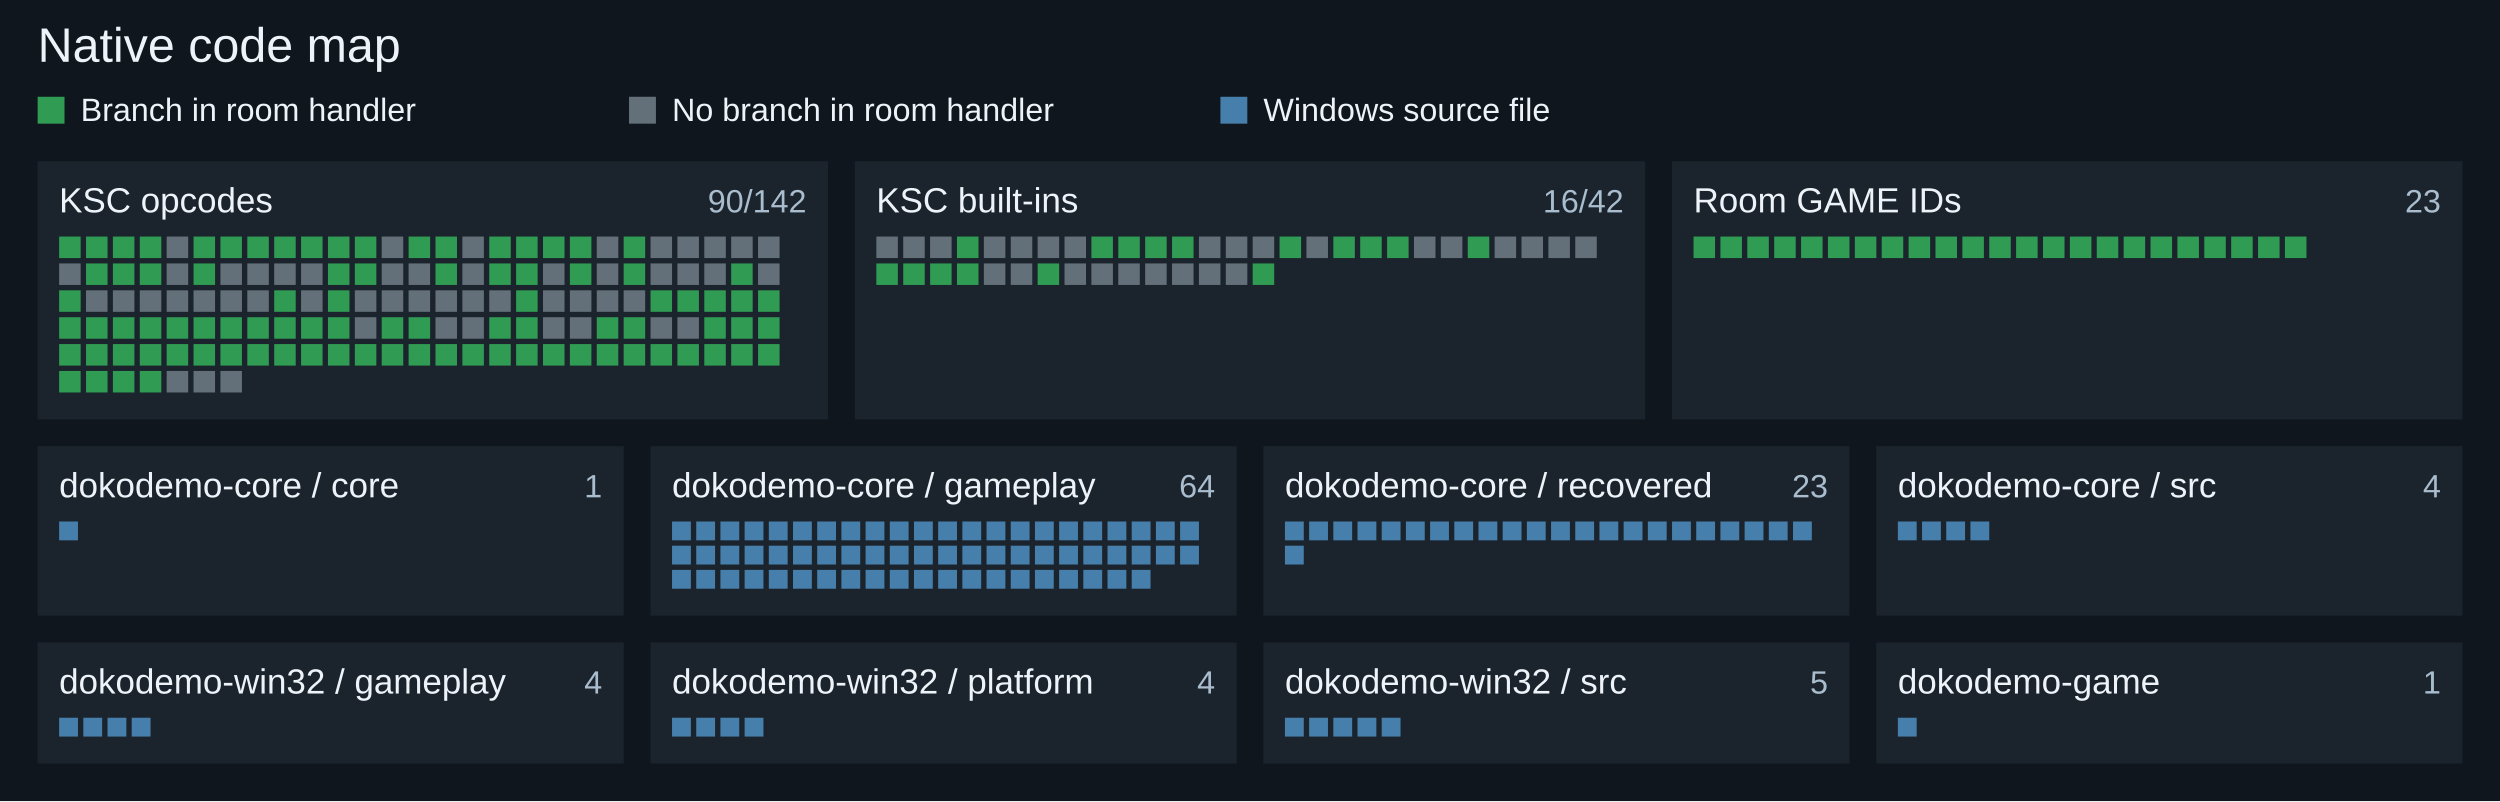
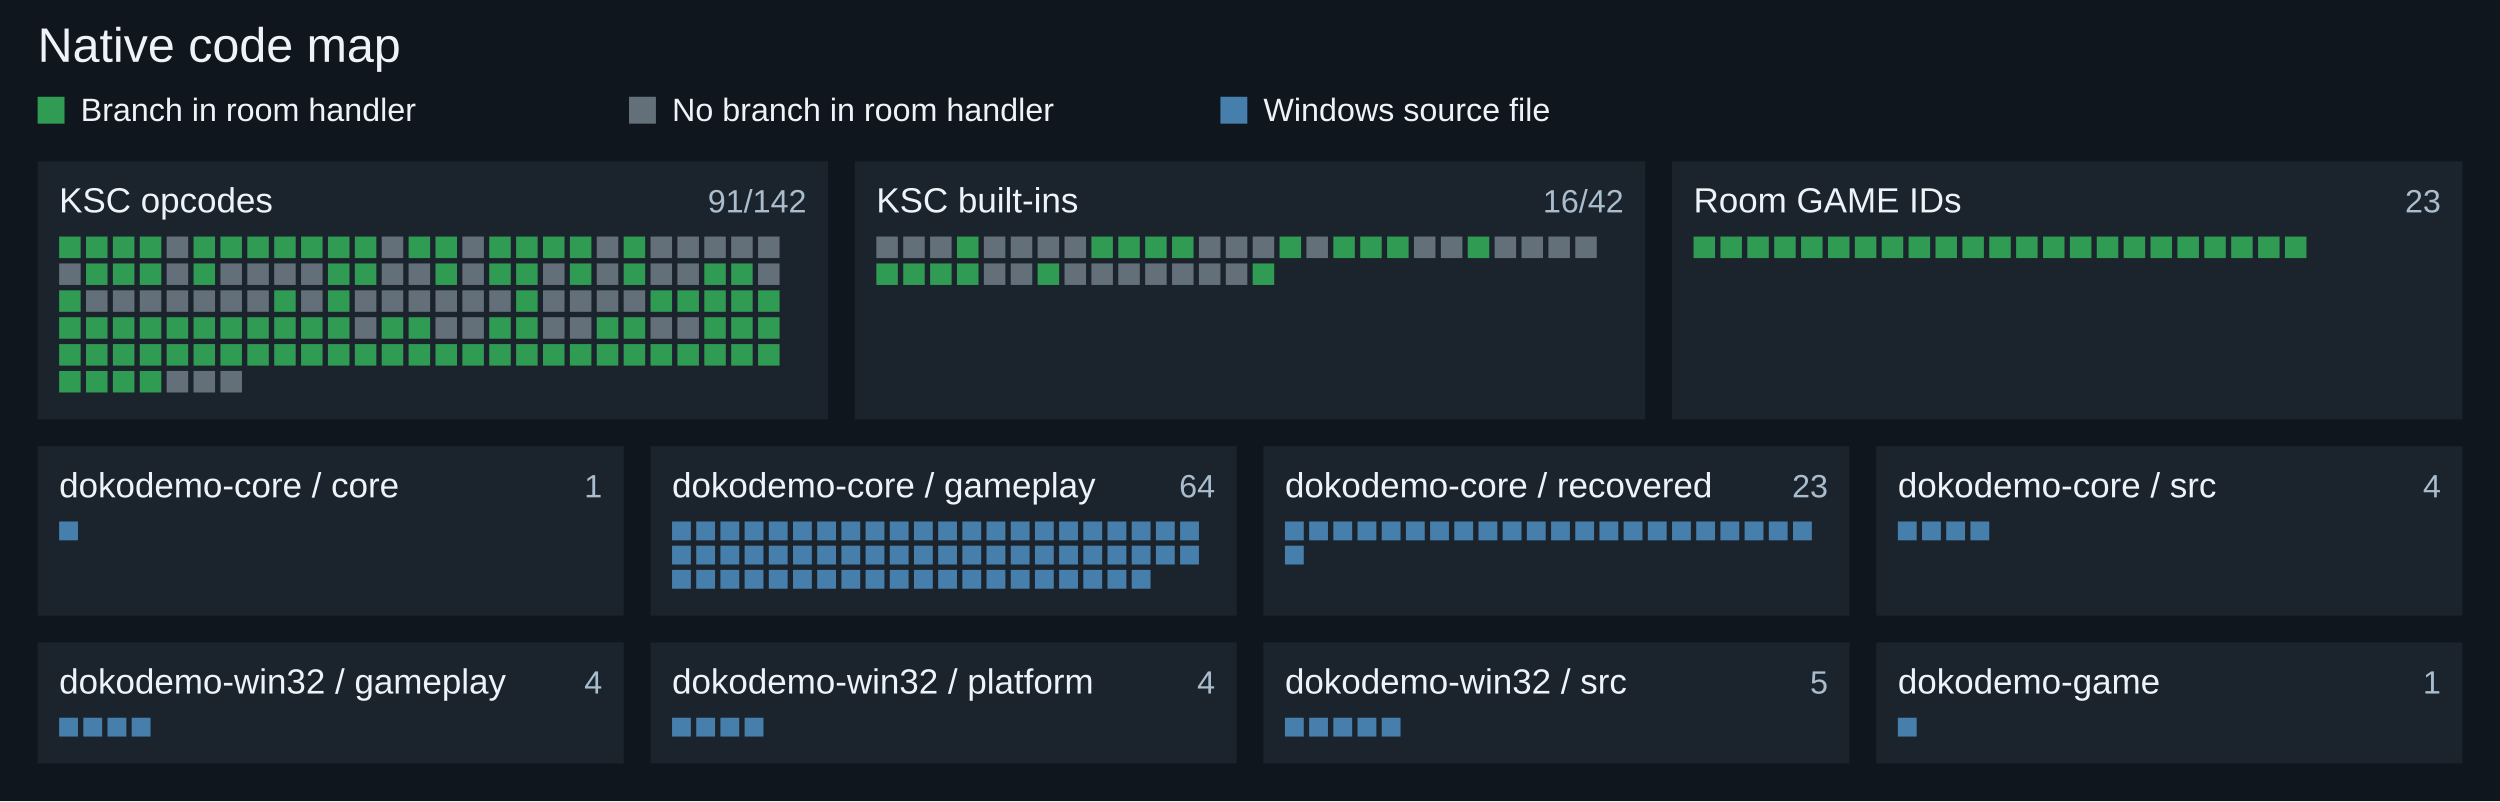
<svg xmlns="http://www.w3.org/2000/svg" width="930" height="298" viewBox="0 0 930 298" role="img" aria-label="Native code map. Each square represents a dispatch ID or Windows source file.">
  <rect x="0" y="0" width="930" height="298" fill="#10161d" />
  <g font-family="Segoe UI, Arial, sans-serif">
    <text x="14" y="23" font-size="18" fill="#edf3f8">Native code map</text>
    <rect x="14" y="36" width="10" height="10" fill="#2f9b53" />
    <text x="30" y="45" font-size="12" fill="#edf3f8">Branch in room handler</text>
    <rect x="234" y="36" width="10" height="10" fill="#63707a" />
    <text x="250" y="45" font-size="12" fill="#edf3f8">No branch in room handler</text>
    <rect x="454" y="36" width="10" height="10" fill="#477fac" />
    <text x="470" y="45" font-size="12" fill="#edf3f8">Windows source file</text>
    <rect x="14" y="60" width="294" height="96" fill="#1b242c" />
    <text x="22" y="79" font-size="13" fill="#edf3f8">KSC opcodes</text>
-     <text x="300" y="79" font-size="12" fill="#a9bdce" text-anchor="end">90/142</text>
+     <text x="300" y="79" font-size="12" fill="#a9bdce" text-anchor="end">91/142</text>
    <rect x="22" y="88" width="8" height="8" fill="#2f9b53" />
    <rect x="32" y="88" width="8" height="8" fill="#2f9b53" />
    <rect x="42" y="88" width="8" height="8" fill="#2f9b53" />
    <rect x="52" y="88" width="8" height="8" fill="#2f9b53" />
    <rect x="62" y="88" width="8" height="8" fill="#63707a" />
    <rect x="72" y="88" width="8" height="8" fill="#2f9b53" />
    <rect x="82" y="88" width="8" height="8" fill="#2f9b53" />
    <rect x="92" y="88" width="8" height="8" fill="#2f9b53" />
    <rect x="102" y="88" width="8" height="8" fill="#2f9b53" />
    <rect x="112" y="88" width="8" height="8" fill="#2f9b53" />
    <rect x="122" y="88" width="8" height="8" fill="#2f9b53" />
    <rect x="132" y="88" width="8" height="8" fill="#2f9b53" />
    <rect x="142" y="88" width="8" height="8" fill="#63707a" />
    <rect x="152" y="88" width="8" height="8" fill="#2f9b53" />
    <rect x="162" y="88" width="8" height="8" fill="#2f9b53" />
    <rect x="172" y="88" width="8" height="8" fill="#63707a" />
    <rect x="182" y="88" width="8" height="8" fill="#2f9b53" />
    <rect x="192" y="88" width="8" height="8" fill="#2f9b53" />
    <rect x="202" y="88" width="8" height="8" fill="#2f9b53" />
    <rect x="212" y="88" width="8" height="8" fill="#2f9b53" />
    <rect x="222" y="88" width="8" height="8" fill="#63707a" />
    <rect x="232" y="88" width="8" height="8" fill="#2f9b53" />
    <rect x="242" y="88" width="8" height="8" fill="#63707a" />
    <rect x="252" y="88" width="8" height="8" fill="#63707a" />
    <rect x="262" y="88" width="8" height="8" fill="#63707a" />
    <rect x="272" y="88" width="8" height="8" fill="#63707a" />
    <rect x="282" y="88" width="8" height="8" fill="#63707a" />
    <rect x="22" y="98" width="8" height="8" fill="#63707a" />
    <rect x="32" y="98" width="8" height="8" fill="#2f9b53" />
    <rect x="42" y="98" width="8" height="8" fill="#2f9b53" />
    <rect x="52" y="98" width="8" height="8" fill="#2f9b53" />
    <rect x="62" y="98" width="8" height="8" fill="#63707a" />
    <rect x="72" y="98" width="8" height="8" fill="#2f9b53" />
    <rect x="82" y="98" width="8" height="8" fill="#63707a" />
    <rect x="92" y="98" width="8" height="8" fill="#63707a" />
    <rect x="102" y="98" width="8" height="8" fill="#63707a" />
    <rect x="112" y="98" width="8" height="8" fill="#63707a" />
    <rect x="122" y="98" width="8" height="8" fill="#2f9b53" />
    <rect x="132" y="98" width="8" height="8" fill="#2f9b53" />
    <rect x="142" y="98" width="8" height="8" fill="#63707a" />
    <rect x="152" y="98" width="8" height="8" fill="#63707a" />
    <rect x="162" y="98" width="8" height="8" fill="#2f9b53" />
    <rect x="172" y="98" width="8" height="8" fill="#63707a" />
    <rect x="182" y="98" width="8" height="8" fill="#2f9b53" />
    <rect x="192" y="98" width="8" height="8" fill="#2f9b53" />
    <rect x="202" y="98" width="8" height="8" fill="#63707a" />
    <rect x="212" y="98" width="8" height="8" fill="#2f9b53" />
    <rect x="222" y="98" width="8" height="8" fill="#63707a" />
    <rect x="232" y="98" width="8" height="8" fill="#2f9b53" />
    <rect x="242" y="98" width="8" height="8" fill="#63707a" />
    <rect x="252" y="98" width="8" height="8" fill="#63707a" />
-     <rect x="262" y="98" width="8" height="8" fill="#63707a" />
+     <rect x="262" y="98" width="8" height="8" fill="#2f9b53" />
    <rect x="272" y="98" width="8" height="8" fill="#2f9b53" />
    <rect x="282" y="98" width="8" height="8" fill="#63707a" />
    <rect x="22" y="108" width="8" height="8" fill="#2f9b53" />
    <rect x="32" y="108" width="8" height="8" fill="#63707a" />
    <rect x="42" y="108" width="8" height="8" fill="#63707a" />
    <rect x="52" y="108" width="8" height="8" fill="#63707a" />
    <rect x="62" y="108" width="8" height="8" fill="#63707a" />
    <rect x="72" y="108" width="8" height="8" fill="#63707a" />
    <rect x="82" y="108" width="8" height="8" fill="#63707a" />
    <rect x="92" y="108" width="8" height="8" fill="#63707a" />
    <rect x="102" y="108" width="8" height="8" fill="#2f9b53" />
    <rect x="112" y="108" width="8" height="8" fill="#63707a" />
    <rect x="122" y="108" width="8" height="8" fill="#2f9b53" />
    <rect x="132" y="108" width="8" height="8" fill="#63707a" />
    <rect x="142" y="108" width="8" height="8" fill="#63707a" />
    <rect x="152" y="108" width="8" height="8" fill="#63707a" />
    <rect x="162" y="108" width="8" height="8" fill="#63707a" />
    <rect x="172" y="108" width="8" height="8" fill="#63707a" />
    <rect x="182" y="108" width="8" height="8" fill="#63707a" />
    <rect x="192" y="108" width="8" height="8" fill="#2f9b53" />
    <rect x="202" y="108" width="8" height="8" fill="#63707a" />
    <rect x="212" y="108" width="8" height="8" fill="#63707a" />
    <rect x="222" y="108" width="8" height="8" fill="#63707a" />
    <rect x="232" y="108" width="8" height="8" fill="#63707a" />
    <rect x="242" y="108" width="8" height="8" fill="#2f9b53" />
    <rect x="252" y="108" width="8" height="8" fill="#2f9b53" />
    <rect x="262" y="108" width="8" height="8" fill="#2f9b53" />
    <rect x="272" y="108" width="8" height="8" fill="#2f9b53" />
    <rect x="282" y="108" width="8" height="8" fill="#2f9b53" />
    <rect x="22" y="118" width="8" height="8" fill="#2f9b53" />
    <rect x="32" y="118" width="8" height="8" fill="#2f9b53" />
    <rect x="42" y="118" width="8" height="8" fill="#2f9b53" />
    <rect x="52" y="118" width="8" height="8" fill="#2f9b53" />
    <rect x="62" y="118" width="8" height="8" fill="#2f9b53" />
    <rect x="72" y="118" width="8" height="8" fill="#2f9b53" />
    <rect x="82" y="118" width="8" height="8" fill="#2f9b53" />
    <rect x="92" y="118" width="8" height="8" fill="#2f9b53" />
    <rect x="102" y="118" width="8" height="8" fill="#2f9b53" />
    <rect x="112" y="118" width="8" height="8" fill="#2f9b53" />
    <rect x="122" y="118" width="8" height="8" fill="#2f9b53" />
    <rect x="132" y="118" width="8" height="8" fill="#63707a" />
    <rect x="142" y="118" width="8" height="8" fill="#2f9b53" />
    <rect x="152" y="118" width="8" height="8" fill="#2f9b53" />
    <rect x="162" y="118" width="8" height="8" fill="#63707a" />
    <rect x="172" y="118" width="8" height="8" fill="#63707a" />
    <rect x="182" y="118" width="8" height="8" fill="#2f9b53" />
    <rect x="192" y="118" width="8" height="8" fill="#2f9b53" />
    <rect x="202" y="118" width="8" height="8" fill="#63707a" />
    <rect x="212" y="118" width="8" height="8" fill="#63707a" />
    <rect x="222" y="118" width="8" height="8" fill="#2f9b53" />
    <rect x="232" y="118" width="8" height="8" fill="#2f9b53" />
    <rect x="242" y="118" width="8" height="8" fill="#63707a" />
    <rect x="252" y="118" width="8" height="8" fill="#63707a" />
    <rect x="262" y="118" width="8" height="8" fill="#2f9b53" />
    <rect x="272" y="118" width="8" height="8" fill="#2f9b53" />
    <rect x="282" y="118" width="8" height="8" fill="#2f9b53" />
    <rect x="22" y="128" width="8" height="8" fill="#2f9b53" />
    <rect x="32" y="128" width="8" height="8" fill="#2f9b53" />
    <rect x="42" y="128" width="8" height="8" fill="#2f9b53" />
    <rect x="52" y="128" width="8" height="8" fill="#2f9b53" />
    <rect x="62" y="128" width="8" height="8" fill="#2f9b53" />
    <rect x="72" y="128" width="8" height="8" fill="#2f9b53" />
    <rect x="82" y="128" width="8" height="8" fill="#2f9b53" />
    <rect x="92" y="128" width="8" height="8" fill="#2f9b53" />
    <rect x="102" y="128" width="8" height="8" fill="#2f9b53" />
    <rect x="112" y="128" width="8" height="8" fill="#2f9b53" />
    <rect x="122" y="128" width="8" height="8" fill="#2f9b53" />
    <rect x="132" y="128" width="8" height="8" fill="#2f9b53" />
    <rect x="142" y="128" width="8" height="8" fill="#2f9b53" />
    <rect x="152" y="128" width="8" height="8" fill="#2f9b53" />
    <rect x="162" y="128" width="8" height="8" fill="#2f9b53" />
    <rect x="172" y="128" width="8" height="8" fill="#2f9b53" />
    <rect x="182" y="128" width="8" height="8" fill="#2f9b53" />
    <rect x="192" y="128" width="8" height="8" fill="#2f9b53" />
    <rect x="202" y="128" width="8" height="8" fill="#2f9b53" />
    <rect x="212" y="128" width="8" height="8" fill="#2f9b53" />
    <rect x="222" y="128" width="8" height="8" fill="#2f9b53" />
    <rect x="232" y="128" width="8" height="8" fill="#2f9b53" />
    <rect x="242" y="128" width="8" height="8" fill="#2f9b53" />
    <rect x="252" y="128" width="8" height="8" fill="#2f9b53" />
    <rect x="262" y="128" width="8" height="8" fill="#2f9b53" />
    <rect x="272" y="128" width="8" height="8" fill="#2f9b53" />
    <rect x="282" y="128" width="8" height="8" fill="#2f9b53" />
    <rect x="22" y="138" width="8" height="8" fill="#2f9b53" />
    <rect x="32" y="138" width="8" height="8" fill="#2f9b53" />
    <rect x="42" y="138" width="8" height="8" fill="#2f9b53" />
    <rect x="52" y="138" width="8" height="8" fill="#2f9b53" />
    <rect x="62" y="138" width="8" height="8" fill="#63707a" />
    <rect x="72" y="138" width="8" height="8" fill="#63707a" />
    <rect x="82" y="138" width="8" height="8" fill="#63707a" />
    <rect x="318" y="60" width="294" height="96" fill="#1b242c" />
    <text x="326" y="79" font-size="13" fill="#edf3f8">KSC built-ins</text>
    <text x="604" y="79" font-size="12" fill="#a9bdce" text-anchor="end">16/42</text>
    <rect x="326" y="88" width="8" height="8" fill="#63707a" />
    <rect x="336" y="88" width="8" height="8" fill="#63707a" />
    <rect x="346" y="88" width="8" height="8" fill="#63707a" />
    <rect x="356" y="88" width="8" height="8" fill="#2f9b53" />
    <rect x="366" y="88" width="8" height="8" fill="#63707a" />
    <rect x="376" y="88" width="8" height="8" fill="#63707a" />
    <rect x="386" y="88" width="8" height="8" fill="#63707a" />
    <rect x="396" y="88" width="8" height="8" fill="#63707a" />
    <rect x="406" y="88" width="8" height="8" fill="#2f9b53" />
    <rect x="416" y="88" width="8" height="8" fill="#2f9b53" />
    <rect x="426" y="88" width="8" height="8" fill="#2f9b53" />
    <rect x="436" y="88" width="8" height="8" fill="#2f9b53" />
    <rect x="446" y="88" width="8" height="8" fill="#63707a" />
    <rect x="456" y="88" width="8" height="8" fill="#63707a" />
    <rect x="466" y="88" width="8" height="8" fill="#63707a" />
    <rect x="476" y="88" width="8" height="8" fill="#2f9b53" />
    <rect x="486" y="88" width="8" height="8" fill="#63707a" />
    <rect x="496" y="88" width="8" height="8" fill="#2f9b53" />
    <rect x="506" y="88" width="8" height="8" fill="#2f9b53" />
    <rect x="516" y="88" width="8" height="8" fill="#2f9b53" />
    <rect x="526" y="88" width="8" height="8" fill="#63707a" />
    <rect x="536" y="88" width="8" height="8" fill="#63707a" />
    <rect x="546" y="88" width="8" height="8" fill="#2f9b53" />
    <rect x="556" y="88" width="8" height="8" fill="#63707a" />
    <rect x="566" y="88" width="8" height="8" fill="#63707a" />
    <rect x="576" y="88" width="8" height="8" fill="#63707a" />
    <rect x="586" y="88" width="8" height="8" fill="#63707a" />
    <rect x="326" y="98" width="8" height="8" fill="#2f9b53" />
    <rect x="336" y="98" width="8" height="8" fill="#2f9b53" />
    <rect x="346" y="98" width="8" height="8" fill="#2f9b53" />
    <rect x="356" y="98" width="8" height="8" fill="#2f9b53" />
    <rect x="366" y="98" width="8" height="8" fill="#63707a" />
    <rect x="376" y="98" width="8" height="8" fill="#63707a" />
    <rect x="386" y="98" width="8" height="8" fill="#2f9b53" />
    <rect x="396" y="98" width="8" height="8" fill="#63707a" />
    <rect x="406" y="98" width="8" height="8" fill="#63707a" />
    <rect x="416" y="98" width="8" height="8" fill="#63707a" />
    <rect x="426" y="98" width="8" height="8" fill="#63707a" />
    <rect x="436" y="98" width="8" height="8" fill="#63707a" />
    <rect x="446" y="98" width="8" height="8" fill="#63707a" />
    <rect x="456" y="98" width="8" height="8" fill="#63707a" />
    <rect x="466" y="98" width="8" height="8" fill="#2f9b53" />
    <rect x="622" y="60" width="294" height="96" fill="#1b242c" />
    <text x="630" y="79" font-size="13" fill="#edf3f8">Room GAME IDs</text>
    <text x="908" y="79" font-size="12" fill="#a9bdce" text-anchor="end">23</text>
    <rect x="630" y="88" width="8" height="8" fill="#2f9b53" />
    <rect x="640" y="88" width="8" height="8" fill="#2f9b53" />
    <rect x="650" y="88" width="8" height="8" fill="#2f9b53" />
    <rect x="660" y="88" width="8" height="8" fill="#2f9b53" />
    <rect x="670" y="88" width="8" height="8" fill="#2f9b53" />
    <rect x="680" y="88" width="8" height="8" fill="#2f9b53" />
    <rect x="690" y="88" width="8" height="8" fill="#2f9b53" />
    <rect x="700" y="88" width="8" height="8" fill="#2f9b53" />
    <rect x="710" y="88" width="8" height="8" fill="#2f9b53" />
    <rect x="720" y="88" width="8" height="8" fill="#2f9b53" />
    <rect x="730" y="88" width="8" height="8" fill="#2f9b53" />
    <rect x="740" y="88" width="8" height="8" fill="#2f9b53" />
    <rect x="750" y="88" width="8" height="8" fill="#2f9b53" />
    <rect x="760" y="88" width="8" height="8" fill="#2f9b53" />
    <rect x="770" y="88" width="8" height="8" fill="#2f9b53" />
    <rect x="780" y="88" width="8" height="8" fill="#2f9b53" />
    <rect x="790" y="88" width="8" height="8" fill="#2f9b53" />
    <rect x="800" y="88" width="8" height="8" fill="#2f9b53" />
    <rect x="810" y="88" width="8" height="8" fill="#2f9b53" />
    <rect x="820" y="88" width="8" height="8" fill="#2f9b53" />
    <rect x="830" y="88" width="8" height="8" fill="#2f9b53" />
    <rect x="840" y="88" width="8" height="8" fill="#2f9b53" />
    <rect x="850" y="88" width="8" height="8" fill="#2f9b53" />
    <rect x="14" y="166" width="218" height="63" fill="#1b242c" />
    <text x="22" y="185" font-size="13" fill="#edf3f8">dokodemo-core / core</text>
    <text x="224" y="185" font-size="12" fill="#a9bdce" text-anchor="end">1</text>
    <rect x="22" y="194" width="7" height="7" fill="#477fac" />
    <rect x="242" y="166" width="218" height="63" fill="#1b242c" />
    <text x="250" y="185" font-size="13" fill="#edf3f8">dokodemo-core / gameplay</text>
    <text x="452" y="185" font-size="12" fill="#a9bdce" text-anchor="end">64</text>
    <rect x="250" y="194" width="7" height="7" fill="#477fac" />
    <rect x="259" y="194" width="7" height="7" fill="#477fac" />
    <rect x="268" y="194" width="7" height="7" fill="#477fac" />
    <rect x="277" y="194" width="7" height="7" fill="#477fac" />
    <rect x="286" y="194" width="7" height="7" fill="#477fac" />
    <rect x="295" y="194" width="7" height="7" fill="#477fac" />
    <rect x="304" y="194" width="7" height="7" fill="#477fac" />
    <rect x="313" y="194" width="7" height="7" fill="#477fac" />
    <rect x="322" y="194" width="7" height="7" fill="#477fac" />
    <rect x="331" y="194" width="7" height="7" fill="#477fac" />
    <rect x="340" y="194" width="7" height="7" fill="#477fac" />
    <rect x="349" y="194" width="7" height="7" fill="#477fac" />
    <rect x="358" y="194" width="7" height="7" fill="#477fac" />
    <rect x="367" y="194" width="7" height="7" fill="#477fac" />
    <rect x="376" y="194" width="7" height="7" fill="#477fac" />
    <rect x="385" y="194" width="7" height="7" fill="#477fac" />
    <rect x="394" y="194" width="7" height="7" fill="#477fac" />
    <rect x="403" y="194" width="7" height="7" fill="#477fac" />
    <rect x="412" y="194" width="7" height="7" fill="#477fac" />
    <rect x="421" y="194" width="7" height="7" fill="#477fac" />
    <rect x="430" y="194" width="7" height="7" fill="#477fac" />
    <rect x="439" y="194" width="7" height="7" fill="#477fac" />
    <rect x="250" y="203" width="7" height="7" fill="#477fac" />
    <rect x="259" y="203" width="7" height="7" fill="#477fac" />
    <rect x="268" y="203" width="7" height="7" fill="#477fac" />
    <rect x="277" y="203" width="7" height="7" fill="#477fac" />
    <rect x="286" y="203" width="7" height="7" fill="#477fac" />
    <rect x="295" y="203" width="7" height="7" fill="#477fac" />
    <rect x="304" y="203" width="7" height="7" fill="#477fac" />
    <rect x="313" y="203" width="7" height="7" fill="#477fac" />
    <rect x="322" y="203" width="7" height="7" fill="#477fac" />
    <rect x="331" y="203" width="7" height="7" fill="#477fac" />
    <rect x="340" y="203" width="7" height="7" fill="#477fac" />
    <rect x="349" y="203" width="7" height="7" fill="#477fac" />
    <rect x="358" y="203" width="7" height="7" fill="#477fac" />
    <rect x="367" y="203" width="7" height="7" fill="#477fac" />
    <rect x="376" y="203" width="7" height="7" fill="#477fac" />
    <rect x="385" y="203" width="7" height="7" fill="#477fac" />
    <rect x="394" y="203" width="7" height="7" fill="#477fac" />
    <rect x="403" y="203" width="7" height="7" fill="#477fac" />
    <rect x="412" y="203" width="7" height="7" fill="#477fac" />
    <rect x="421" y="203" width="7" height="7" fill="#477fac" />
    <rect x="430" y="203" width="7" height="7" fill="#477fac" />
    <rect x="439" y="203" width="7" height="7" fill="#477fac" />
    <rect x="250" y="212" width="7" height="7" fill="#477fac" />
    <rect x="259" y="212" width="7" height="7" fill="#477fac" />
    <rect x="268" y="212" width="7" height="7" fill="#477fac" />
    <rect x="277" y="212" width="7" height="7" fill="#477fac" />
    <rect x="286" y="212" width="7" height="7" fill="#477fac" />
    <rect x="295" y="212" width="7" height="7" fill="#477fac" />
    <rect x="304" y="212" width="7" height="7" fill="#477fac" />
    <rect x="313" y="212" width="7" height="7" fill="#477fac" />
    <rect x="322" y="212" width="7" height="7" fill="#477fac" />
    <rect x="331" y="212" width="7" height="7" fill="#477fac" />
    <rect x="340" y="212" width="7" height="7" fill="#477fac" />
    <rect x="349" y="212" width="7" height="7" fill="#477fac" />
    <rect x="358" y="212" width="7" height="7" fill="#477fac" />
    <rect x="367" y="212" width="7" height="7" fill="#477fac" />
    <rect x="376" y="212" width="7" height="7" fill="#477fac" />
    <rect x="385" y="212" width="7" height="7" fill="#477fac" />
    <rect x="394" y="212" width="7" height="7" fill="#477fac" />
    <rect x="403" y="212" width="7" height="7" fill="#477fac" />
    <rect x="412" y="212" width="7" height="7" fill="#477fac" />
    <rect x="421" y="212" width="7" height="7" fill="#477fac" />
    <rect x="470" y="166" width="218" height="63" fill="#1b242c" />
    <text x="478" y="185" font-size="13" fill="#edf3f8">dokodemo-core / recovered</text>
    <text x="680" y="185" font-size="12" fill="#a9bdce" text-anchor="end">23</text>
    <rect x="478" y="194" width="7" height="7" fill="#477fac" />
    <rect x="487" y="194" width="7" height="7" fill="#477fac" />
    <rect x="496" y="194" width="7" height="7" fill="#477fac" />
    <rect x="505" y="194" width="7" height="7" fill="#477fac" />
    <rect x="514" y="194" width="7" height="7" fill="#477fac" />
    <rect x="523" y="194" width="7" height="7" fill="#477fac" />
    <rect x="532" y="194" width="7" height="7" fill="#477fac" />
    <rect x="541" y="194" width="7" height="7" fill="#477fac" />
    <rect x="550" y="194" width="7" height="7" fill="#477fac" />
    <rect x="559" y="194" width="7" height="7" fill="#477fac" />
    <rect x="568" y="194" width="7" height="7" fill="#477fac" />
    <rect x="577" y="194" width="7" height="7" fill="#477fac" />
    <rect x="586" y="194" width="7" height="7" fill="#477fac" />
    <rect x="595" y="194" width="7" height="7" fill="#477fac" />
    <rect x="604" y="194" width="7" height="7" fill="#477fac" />
    <rect x="613" y="194" width="7" height="7" fill="#477fac" />
    <rect x="622" y="194" width="7" height="7" fill="#477fac" />
    <rect x="631" y="194" width="7" height="7" fill="#477fac" />
    <rect x="640" y="194" width="7" height="7" fill="#477fac" />
    <rect x="649" y="194" width="7" height="7" fill="#477fac" />
    <rect x="658" y="194" width="7" height="7" fill="#477fac" />
    <rect x="667" y="194" width="7" height="7" fill="#477fac" />
    <rect x="478" y="203" width="7" height="7" fill="#477fac" />
    <rect x="698" y="166" width="218" height="63" fill="#1b242c" />
    <text x="706" y="185" font-size="13" fill="#edf3f8">dokodemo-core / src</text>
    <text x="908" y="185" font-size="12" fill="#a9bdce" text-anchor="end">4</text>
    <rect x="706" y="194" width="7" height="7" fill="#477fac" />
    <rect x="715" y="194" width="7" height="7" fill="#477fac" />
    <rect x="724" y="194" width="7" height="7" fill="#477fac" />
    <rect x="733" y="194" width="7" height="7" fill="#477fac" />
    <rect x="14" y="239" width="218" height="45" fill="#1b242c" />
    <text x="22" y="258" font-size="13" fill="#edf3f8">dokodemo-win32 / gameplay</text>
    <text x="224" y="258" font-size="12" fill="#a9bdce" text-anchor="end">4</text>
    <rect x="22" y="267" width="7" height="7" fill="#477fac" />
    <rect x="31" y="267" width="7" height="7" fill="#477fac" />
    <rect x="40" y="267" width="7" height="7" fill="#477fac" />
    <rect x="49" y="267" width="7" height="7" fill="#477fac" />
    <rect x="242" y="239" width="218" height="45" fill="#1b242c" />
    <text x="250" y="258" font-size="13" fill="#edf3f8">dokodemo-win32 / platform</text>
    <text x="452" y="258" font-size="12" fill="#a9bdce" text-anchor="end">4</text>
    <rect x="250" y="267" width="7" height="7" fill="#477fac" />
    <rect x="259" y="267" width="7" height="7" fill="#477fac" />
    <rect x="268" y="267" width="7" height="7" fill="#477fac" />
    <rect x="277" y="267" width="7" height="7" fill="#477fac" />
    <rect x="470" y="239" width="218" height="45" fill="#1b242c" />
    <text x="478" y="258" font-size="13" fill="#edf3f8">dokodemo-win32 / src</text>
    <text x="680" y="258" font-size="12" fill="#a9bdce" text-anchor="end">5</text>
    <rect x="478" y="267" width="7" height="7" fill="#477fac" />
    <rect x="487" y="267" width="7" height="7" fill="#477fac" />
    <rect x="496" y="267" width="7" height="7" fill="#477fac" />
    <rect x="505" y="267" width="7" height="7" fill="#477fac" />
    <rect x="514" y="267" width="7" height="7" fill="#477fac" />
    <rect x="698" y="239" width="218" height="45" fill="#1b242c" />
    <text x="706" y="258" font-size="13" fill="#edf3f8">dokodemo-game</text>
    <text x="908" y="258" font-size="12" fill="#a9bdce" text-anchor="end">1</text>
    <rect x="706" y="267" width="7" height="7" fill="#477fac" />
  </g>
</svg>
